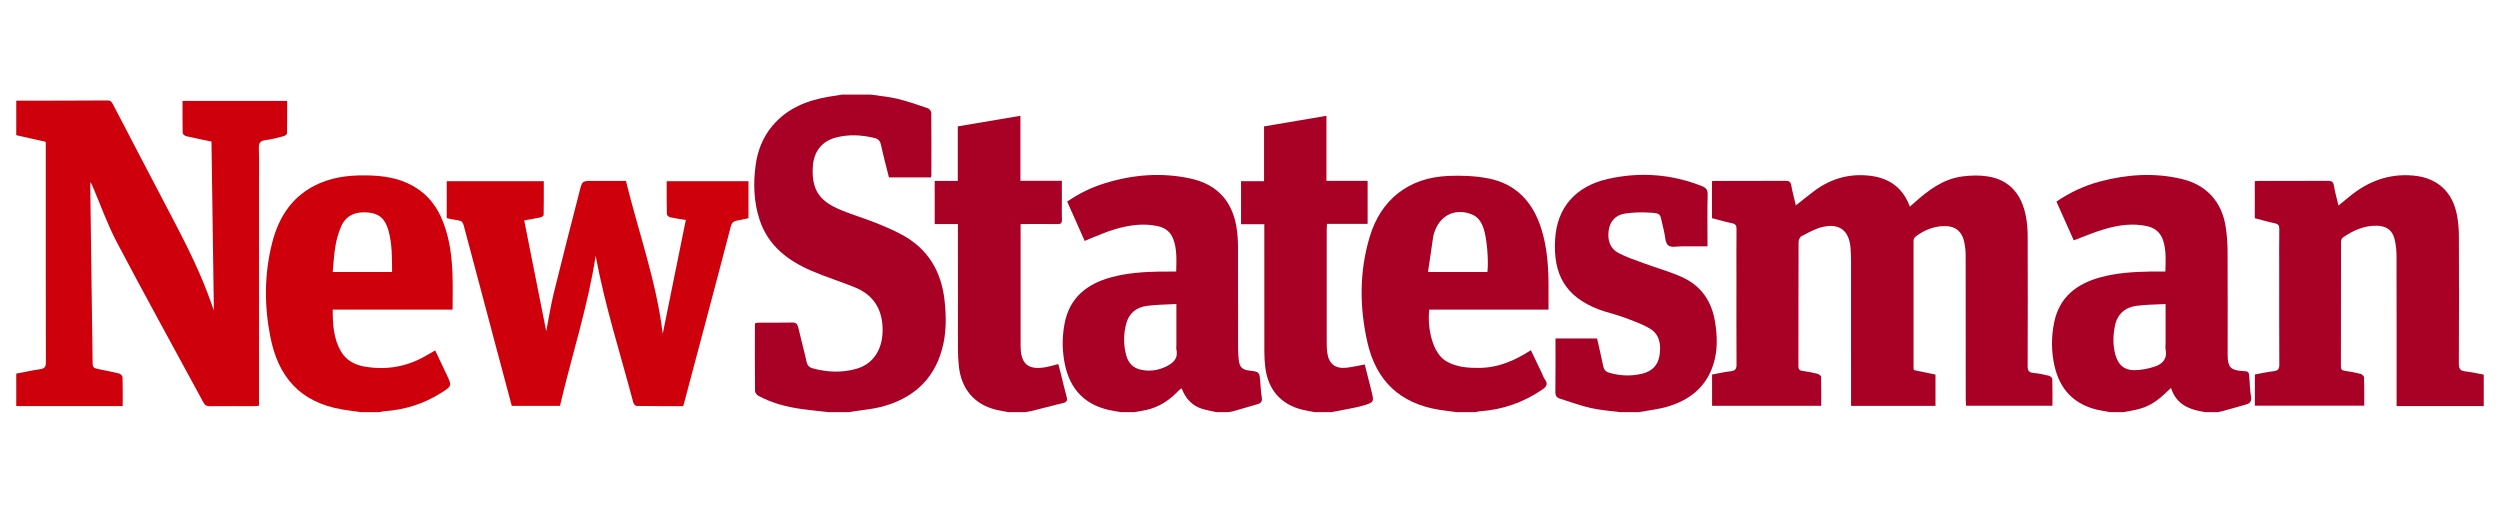
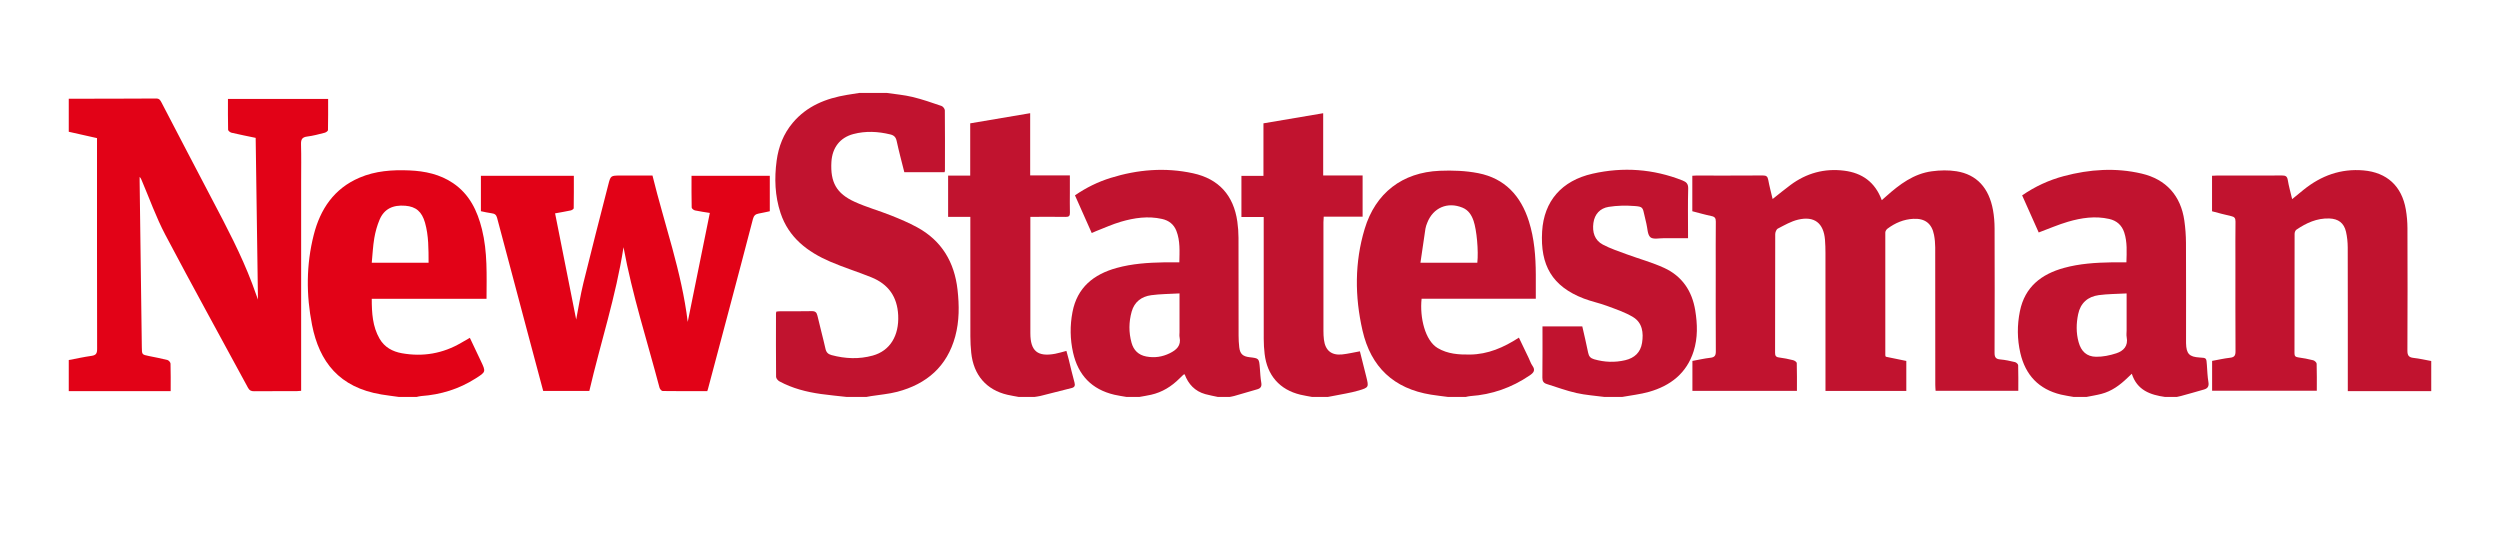
- <svg xmlns="http://www.w3.org/2000/svg" version="1.1" x="0" y="0" width="740" height="150" viewBox="0, 0, 740, 150">
+ <svg xmlns="http://www.w3.org/2000/svg" version="1.1" x="0" y="0" width="740" height="160" viewBox="0, 0, 740, 160">
  <g id="Layer_1">
-     <path d="M4.811,29.802 C13.819,29.788 22.826,29.793 31.833,29.732 C32.811,29.726 33.114,30.256 33.467,30.934 C38.711,40.988 43.937,51.05 49.216,61.084 C53.659,69.529 58.11,77.966 61.498,86.911 C62.164,88.669 62.782,90.445 63.306,91.89 C63.073,75.478 62.836,58.778 62.597,41.899 C60.182,41.395 57.649,40.899 55.137,40.311 C54.719,40.213 54.084,39.723 54.076,39.401 C53.996,36.26 54.028,33.117 54.028,29.868 L84.996,29.868 C84.996,33.128 85.023,36.316 84.951,39.503 C84.945,39.789 84.34,40.213 83.947,40.313 C82.157,40.769 80.36,41.265 78.534,41.489 C76.916,41.687 76.574,42.423 76.619,43.935 C76.731,47.735 76.656,51.541 76.656,55.344 L76.656,117.949 L76.656,120.1 C76.05,120.146 75.615,120.206 75.18,120.208 C70.826,120.214 66.472,120.19 62.119,120.23 C61.225,120.239 60.688,120.015 60.236,119.177 C51.705,103.401 43.016,87.709 34.653,71.845 C31.799,66.432 29.747,60.596 27.331,54.953 C27.194,54.632 27.077,54.303 26.721,53.975 C26.721,54.414 26.715,54.855 26.721,55.294 C26.948,72.4 27.179,89.505 27.399,106.61 C27.429,108.901 27.404,108.898 29.609,109.35 C31.517,109.741 33.437,110.089 35.32,110.576 C35.722,110.68 36.263,111.295 36.275,111.689 C36.358,114.436 36.319,117.186 36.319,120.198 L4.811,120.198 L4.811,110.588 C7.158,110.146 9.494,109.629 11.856,109.292 C13.213,109.099 13.584,108.56 13.581,107.179 C13.529,86.043 13.545,64.906 13.545,43.77 L13.545,41.976 C10.532,41.299 7.672,40.655 4.811,40.013 z" fill="#CE000C" />
-     <path d="M245.367,122 C242.694,121.699 240.014,121.459 237.351,121.085 C232.874,120.456 228.525,119.339 224.518,117.177 C224.046,116.922 223.491,116.263 223.486,115.786 C223.422,109.234 223.447,102.681 223.456,96.128 C223.456,95.987 223.523,95.847 223.585,95.605 C224.009,95.569 224.441,95.503 224.874,95.502 C228.075,95.493 231.278,95.546 234.477,95.47 C235.596,95.444 236.032,95.827 236.276,96.894 C237.053,100.303 237.991,103.674 238.751,107.085 C239.005,108.229 239.569,108.773 240.646,109.061 C244.886,110.195 249.139,110.374 253.384,109.2 C258.743,107.719 261.54,103.02 261.234,96.735 C260.955,90.986 258.173,87.126 252.952,85.012 C248.743,83.308 244.383,81.966 240.217,80.168 C233.207,77.143 227.391,72.751 224.861,65.118 C223.113,59.844 222.93,54.423 223.657,48.959 C224.235,44.61 225.782,40.639 228.629,37.249 C233.02,32.021 238.918,29.691 245.446,28.606 C246.719,28.394 247.996,28.201 249.271,28 L257.68,28 C260.338,28.4 263.038,28.622 265.64,29.247 C268.687,29.979 271.662,31.022 274.632,32.037 C275.09,32.193 275.653,32.92 275.658,33.389 C275.722,39.591 275.696,45.795 275.688,51.999 C275.688,52.139 275.625,52.279 275.571,52.505 L263.127,52.505 C262.342,49.356 261.468,46.146 260.771,42.897 C260.511,41.687 259.961,41.119 258.805,40.837 C254.998,39.907 251.181,39.716 247.381,40.72 C243.223,41.818 240.834,44.95 240.588,49.382 C240.243,55.625 242.135,59.113 247.828,61.693 C251.455,63.336 255.332,64.418 259.04,65.892 C261.773,66.979 264.5,68.133 267.079,69.536 C274.711,73.687 278.625,80.34 279.581,88.844 C280.126,93.692 280.16,98.534 278.869,103.289 C276.344,112.588 270.031,118.011 260.948,120.403 C258.307,121.098 255.538,121.304 252.828,121.738 C252.342,121.816 251.859,121.912 251.374,122 z" fill="#A90025" />
-     <path d="M735.188,120.198 L709.392,120.198 L709.392,118.306 C709.392,104.145 709.409,89.984 709.369,75.822 C709.364,74.187 709.199,72.517 708.835,70.925 C708.214,68.207 706.46,66.911 703.665,66.819 C699.837,66.693 696.554,68.21 693.489,70.297 C693.165,70.519 692.944,71.128 692.943,71.558 C692.914,83.868 692.924,96.178 692.907,108.488 C692.906,109.285 693.161,109.634 693.987,109.749 C695.569,109.972 697.149,110.26 698.695,110.655 C699.128,110.765 699.747,111.337 699.76,111.715 C699.851,114.46 699.809,117.21 699.809,120.086 L667.442,120.086 L667.442,110.849 C669.273,110.518 671.122,110.087 672.996,109.878 C674.33,109.73 674.685,109.18 674.677,107.878 C674.623,98.671 674.648,89.463 674.647,80.256 C674.647,76.102 674.611,71.949 674.672,67.796 C674.687,66.743 674.367,66.306 673.33,66.088 C671.337,65.671 669.377,65.097 667.418,64.592 L667.418,53.618 C667.92,53.594 668.356,53.554 668.792,53.554 C675.547,53.55 682.303,53.573 689.058,53.529 C690.143,53.522 690.645,53.775 690.835,54.936 C691.148,56.843 691.687,58.712 692.187,60.837 C693.487,59.775 694.619,58.837 695.763,57.916 C701.166,53.568 707.261,51.35 714.259,51.96 C721.47,52.59 726.081,56.803 727.327,64.015 C727.657,65.926 727.826,67.889 727.832,69.829 C727.876,82.439 727.884,95.05 727.819,107.66 C727.811,109.17 728.244,109.767 729.734,109.929 C731.565,110.127 733.371,110.558 735.188,110.888 z" fill="#A90025" />
-     <path d="M641.012,89.994 C637.964,90.165 635.155,90.147 632.4,90.52 C629.013,90.979 626.749,92.952 626.029,96.403 C625.429,99.278 625.376,102.168 626.159,105.023 C626.943,107.881 628.648,109.535 631.575,109.574 C633.663,109.602 635.835,109.154 637.833,108.501 C640.062,107.772 641.552,106.228 641.032,103.524 C640.902,102.849 641.012,102.127 641.012,101.426 z M624.671,122 C623.351,121.759 622.015,121.58 620.712,121.267 C613.849,119.614 609.726,115.227 608.155,108.422 C607.165,104.13 607.145,99.785 608.023,95.47 C609.551,87.964 614.646,84.031 621.662,82.1 C626.473,80.777 631.409,80.471 636.366,80.383 C637.853,80.357 639.339,80.379 640.948,80.379 C641.034,77.166 641.243,74.128 640.282,71.174 C639.542,68.898 637.959,67.491 635.619,66.964 C631.293,65.988 627.04,66.616 622.892,67.83 C619.886,68.71 616.994,69.976 613.833,71.15 C612.181,67.446 610.464,63.6 608.712,59.675 C612.727,56.917 617.011,54.94 621.631,53.714 C629.578,51.605 637.615,51.061 645.666,52.946 C653.234,54.717 657.769,59.798 658.857,67.48 C659.178,69.749 659.349,72.058 659.361,74.35 C659.414,84.407 659.384,94.463 659.384,104.52 C659.384,104.819 659.378,105.12 659.386,105.42 C659.47,108.657 660.389,109.617 663.578,109.802 C665.697,109.924 665.678,109.925 665.823,112.076 C665.944,113.871 666.011,115.68 666.306,117.45 C666.514,118.7 666.065,119.361 664.983,119.681 C662.599,120.386 660.199,121.039 657.803,121.705 C657.376,121.824 656.938,121.903 656.505,122 L652.901,122 C648.314,121.349 644.246,119.924 642.615,114.821 C642.065,115.342 641.669,115.71 641.281,116.085 C638.959,118.328 636.406,120.215 633.229,121.047 C631.7,121.447 630.128,121.687 628.575,122 z" fill="#A90025" />
-     <path d="M348.21,89.988 C345.114,90.166 342.263,90.158 339.466,90.539 C336.492,90.944 334.264,92.578 333.415,95.618 C332.525,98.806 332.491,102.035 333.375,105.232 C334.013,107.542 335.498,109.025 337.911,109.487 C340.452,109.974 342.88,109.624 345.19,108.485 C347.243,107.474 348.789,106.145 348.224,103.509 C348.122,103.031 348.21,102.513 348.21,102.013 z M331.859,122 C330.587,121.773 329.3,121.605 328.043,121.309 C321.059,119.66 316.871,115.251 315.303,108.292 C314.366,104.135 314.322,99.946 315.114,95.781 C316.567,88.143 321.665,84.069 328.815,82.103 C333.578,80.794 338.464,80.475 343.372,80.386 C344.91,80.357 346.45,80.381 348.156,80.381 C348.214,76.981 348.453,73.744 347.237,70.638 C346.449,68.622 344.907,67.439 342.812,66.967 C338.486,65.993 334.236,66.618 330.085,67.83 C327.461,68.596 324.95,69.753 322.391,70.741 C321.985,70.897 321.593,71.09 321.072,71.32 C319.328,67.402 317.627,63.581 315.885,59.669 C319.336,57.29 322.994,55.498 326.921,54.276 C335.284,51.675 343.798,50.978 352.385,52.847 C360.364,54.583 364.925,59.676 366.081,67.771 C366.321,69.448 366.44,71.156 366.445,72.85 C366.479,82.907 366.455,92.965 366.471,103.023 C366.473,104.219 366.539,105.423 366.674,106.612 C366.907,108.672 367.764,109.468 369.852,109.71 C372.805,110.051 372.8,110.052 373.049,113.113 C373.171,114.608 373.223,116.117 373.487,117.588 C373.688,118.709 373.3,119.314 372.312,119.61 C369.928,120.325 367.535,121.009 365.142,121.692 C364.669,121.826 364.177,121.899 363.693,122 L360.089,122 C358.786,121.713 357.466,121.485 356.182,121.128 C352.97,120.231 350.933,118.043 349.798,114.993 C349.591,115.059 349.473,115.063 349.408,115.124 C349.007,115.496 348.611,115.875 348.225,116.263 C345.745,118.752 342.86,120.542 339.406,121.322 C338.202,121.594 336.978,121.776 335.763,122 z" fill="#A90025" />
-     <path d="M440.278,80.512 C440.678,76.819 440.081,70.403 439.13,67.593 C438.514,65.771 437.551,64.238 435.696,63.476 C431.076,61.578 426.623,63.481 424.809,68.118 C424.574,68.72 424.333,69.341 424.236,69.975 C423.703,73.442 423.214,76.915 422.692,80.512 z M431.265,122 C429.492,121.764 427.713,121.57 425.949,121.286 C414.447,119.432 407.365,112.748 404.783,101.462 C402.379,90.961 402.327,80.414 405.453,70.033 C408.783,58.979 417.048,52.561 428.65,52.077 C432.611,51.911 436.686,52.056 440.562,52.814 C448.793,54.424 453.748,59.846 456.225,67.703 C457.913,73.057 458.328,78.575 458.356,84.142 C458.37,86.584 458.358,89.026 458.358,91.639 L423.051,91.639 C422.431,97.481 424.147,104.582 428.011,106.877 C431.14,108.735 434.529,108.929 438,108.891 C443.546,108.829 448.403,106.722 453.133,103.661 C454.178,105.835 455.183,107.924 456.184,110.016 C456.55,110.782 456.805,111.626 457.29,112.306 C458.317,113.745 457.717,114.498 456.443,115.361 C450.89,119.124 444.806,121.273 438.115,121.73 C437.63,121.762 437.152,121.907 436.671,122 z" fill="#A90025" />
-     <path d="M116.056,80.509 C116.039,76.256 116.087,72.152 114.962,68.16 C113.985,64.697 112.143,63.155 108.874,62.885 C104.989,62.565 102.316,63.89 100.919,67.16 C100.143,68.978 99.604,70.941 99.27,72.892 C98.846,75.372 98.739,77.905 98.486,80.509 z M106.92,122 C105.105,121.746 103.284,121.53 101.476,121.231 C88.449,119.075 82.28,111.166 80.023,99.729 C78.193,90.456 78.211,81.12 80.545,71.911 C82.57,63.919 86.824,57.571 94.691,54.209 C99.631,52.098 104.84,51.737 110.141,51.965 C114.969,52.173 119.561,53.151 123.624,55.895 C128.697,59.322 131.135,64.439 132.555,70.162 C134.297,77.183 133.991,84.334 133.968,91.65 L98.484,91.65 C98.492,96.05 98.722,100.213 100.9,103.984 C102.431,106.635 104.911,107.976 107.837,108.493 C114.333,109.64 120.457,108.585 126.167,105.242 C126.986,104.762 127.813,104.294 128.812,103.72 C129.942,106.105 131.059,108.471 132.184,110.833 C133.811,114.248 133.808,114.237 130.551,116.306 C125.419,119.566 119.799,121.292 113.755,121.721 C113.275,121.755 112.802,121.905 112.326,122 z" fill="#CE000C" />
-     <path d="M479.616,122 C476.703,121.61 473.744,121.422 470.888,120.775 C467.787,120.072 464.782,118.946 461.737,117.996 C460.777,117.696 460.373,117.136 460.388,116.025 C460.46,110.78 460.42,105.534 460.42,100.18 L472.73,100.18 C473.338,102.886 473.997,105.601 474.542,108.339 C474.764,109.457 475.286,110.031 476.389,110.349 C479.587,111.271 482.784,111.394 486.017,110.63 C488.879,109.954 490.741,108.224 491.205,105.289 C491.699,102.161 491.33,99.048 488.412,97.292 C485.925,95.797 483.085,94.856 480.339,93.836 C478.003,92.968 475.526,92.471 473.201,91.577 C463.401,87.81 459.694,81.288 460.311,70.84 C460.867,61.454 466.354,55.135 475.911,52.973 C485.338,50.84 494.68,51.492 503.742,55.081 C504.919,55.546 505.509,56.133 505.468,57.584 C505.338,62.134 505.42,66.689 505.42,71.242 C505.42,71.735 505.419,72.228 505.419,72.923 C502.863,72.923 500.425,72.941 497.987,72.916 C496.545,72.902 494.636,73.359 493.787,72.624 C492.861,71.823 492.911,69.888 492.549,68.444 C492.342,67.62 492.151,66.792 491.971,65.962 C491.414,63.388 491.434,63.159 488.887,62.97 C486.23,62.772 483.492,62.812 480.868,63.235 C478.253,63.657 476.534,65.455 476.164,68.218 C475.789,71.022 476.503,73.534 479.099,74.903 C481.419,76.127 483.951,76.963 486.424,77.877 C490.303,79.311 494.338,80.393 498.078,82.12 C503.587,84.663 506.674,89.236 507.649,95.24 C508.337,99.487 508.463,103.724 507.151,107.861 C504.99,114.673 499.994,118.535 493.366,120.419 C490.654,121.19 487.807,121.487 485.022,122 z" fill="#A90025" />
-     <path d="M298.524,122 C297.357,121.778 296.182,121.596 295.026,121.328 C288.51,119.823 284.532,115.234 283.817,108.35 C283.642,106.662 283.554,104.958 283.551,103.261 C283.528,91.604 283.539,79.947 283.539,68.29 L283.539,66.326 L276.669,66.326 L276.669,53.566 L283.502,53.566 L283.502,37.409 C289.689,36.361 295.775,35.331 302.04,34.27 L302.04,53.512 L314.31,53.512 C314.31,55.373 314.31,57.062 314.31,58.751 C314.309,60.852 314.267,62.954 314.325,65.054 C314.352,66.046 313.998,66.35 313.024,66.334 C309.973,66.284 306.92,66.316 303.869,66.316 L302.096,66.316 L302.096,68.097 C302.096,79.504 302.093,90.911 302.098,102.319 C302.1,107.799 304.322,109.65 309.737,108.655 C310.862,108.447 311.961,108.092 313.241,107.76 C313.476,108.622 313.736,109.515 313.962,110.417 C314.555,112.791 315.076,115.186 315.745,117.539 C316.016,118.494 315.757,119.005 314.898,119.229 C311.675,120.071 308.444,120.881 305.212,121.682 C304.596,121.835 303.957,121.896 303.329,122 z" fill="#A90025" />
-     <path d="M389.22,122 C388.006,121.769 386.778,121.588 385.577,121.298 C379.178,119.756 375.302,115.348 374.521,108.687 C374.341,107.152 374.25,105.597 374.247,104.051 C374.226,92.145 374.236,80.24 374.236,68.334 L374.236,66.365 L367.35,66.365 L367.35,53.642 L374.158,53.642 L374.158,37.408 C380.345,36.36 386.379,35.339 392.625,34.281 L392.625,53.528 L404.814,53.528 L404.814,66.266 L392.791,66.266 C392.755,66.942 392.703,67.468 392.703,67.995 C392.699,79.2 392.696,90.406 392.706,101.611 C392.707,102.51 392.745,103.415 392.856,104.305 C393.272,107.621 395.185,109.204 398.503,108.851 C400.278,108.662 402.028,108.239 403.974,107.888 C404.603,110.388 405.292,113.085 405.959,115.788 C406.733,118.923 406.768,119.072 403.645,119.996 C401.027,120.771 398.293,121.153 395.61,121.704 C395.084,121.813 394.554,121.902 394.026,122 z" fill="#A90025" />
-     <path d="M506.744,64.582 L506.744,53.614 C507.148,53.591 507.485,53.554 507.822,53.554 C514.729,53.551 521.636,53.576 528.542,53.525 C529.606,53.517 530.024,53.823 530.214,54.874 C530.568,56.823 531.089,58.742 531.57,60.805 C533.527,59.265 535.292,57.801 537.134,56.44 C542.057,52.8 547.578,51.278 553.67,52.041 C559.25,52.739 563.245,55.57 565.32,61.16 C565.844,60.698 566.27,60.326 566.693,59.95 C570.808,56.282 575.175,52.979 580.823,52.228 C583.319,51.897 585.95,51.829 588.425,52.226 C594.678,53.23 598.459,57.371 599.699,64.214 C600.036,66.073 600.185,67.99 600.191,69.882 C600.233,82.695 600.235,95.508 600.183,108.321 C600.177,109.696 600.531,110.283 601.947,110.4 C603.484,110.528 605.012,110.864 606.515,111.228 C606.906,111.322 607.469,111.846 607.48,112.188 C607.561,114.781 607.525,117.379 607.525,120.093 L581.956,120.093 C581.923,119.5 581.859,118.875 581.858,118.252 C581.852,104.087 581.862,89.923 581.837,75.758 C581.834,74.466 581.714,73.154 581.469,71.886 C580.788,68.357 578.664,66.757 575.098,66.928 C572.095,67.072 569.464,68.2 567.089,69.965 C566.747,70.22 566.409,70.753 566.408,71.158 C566.382,83.82 566.398,96.483 566.411,109.145 C566.411,109.238 566.472,109.33 566.553,109.56 C568.616,109.984 570.753,110.423 572.903,110.865 L572.903,120.134 L547.913,120.134 L547.913,118.163 C547.913,104.599 547.917,91.036 547.907,77.472 C547.905,76.122 547.871,74.769 547.763,73.424 C547.349,68.258 544.493,65.989 539.448,67.184 C537.262,67.701 535.219,68.899 533.192,69.945 C532.735,70.18 532.379,71.07 532.376,71.66 C532.33,83.872 532.348,96.084 532.329,108.297 C532.328,109.186 532.53,109.662 533.524,109.784 C535.008,109.968 536.484,110.275 537.937,110.636 C538.366,110.743 539.027,111.198 539.036,111.51 C539.122,114.348 539.086,117.188 539.086,120.12 L506.773,120.12 L506.773,110.863 C508.602,110.531 510.45,110.094 512.324,109.887 C513.663,109.739 514.021,109.191 514.012,107.883 C513.957,99.375 513.985,90.867 513.985,82.358 C513.985,77.503 513.957,72.648 514.008,67.793 C514.019,66.75 513.716,66.291 512.667,66.074 C510.673,65.66 508.712,65.087 506.744,64.582" fill="#A90025" />
-     <path d="M132.229,64.573 L132.229,53.634 L160.961,53.634 C160.961,57.002 160.981,60.335 160.92,63.667 C160.916,63.903 160.346,64.259 159.991,64.336 C158.388,64.681 156.768,64.945 155.163,65.236 C157.377,76.378 159.566,87.398 161.686,98.072 C162.373,94.537 162.973,90.608 163.915,86.762 C166.397,76.624 169.017,66.519 171.605,56.407 C172.338,53.542 172.375,53.552 175.403,53.552 C178.651,53.552 181.899,53.552 185.273,53.552 C188.974,68.632 194.277,83.233 196.171,98.799 C198.458,87.516 200.709,76.416 203.002,65.107 C201.507,64.865 199.943,64.662 198.409,64.327 C198.008,64.241 197.398,63.752 197.39,63.435 C197.315,60.197 197.344,56.957 197.344,53.636 L221.543,53.636 L221.543,64.582 C220.432,64.817 219.282,65.092 218.12,65.296 C217.138,65.468 216.604,65.928 216.336,66.959 C213.926,76.241 211.465,85.509 209.01,94.779 C206.823,103.033 204.623,111.284 202.428,119.536 C202.379,119.72 202.31,119.9 202.209,120.206 C197.599,120.206 193.004,120.228 188.41,120.16 C188.074,120.155 187.555,119.544 187.446,119.129 C183.643,104.699 179.032,90.473 176.318,75.7 C173.999,90.79 169.212,105.27 165.753,120.132 L151.484,120.132 C149.849,114.009 148.214,107.897 146.584,101.784 C143.459,90.065 140.329,78.347 137.231,66.621 C136.986,65.695 136.504,65.327 135.588,65.217 C134.462,65.082 133.355,64.796 132.229,64.573" fill="#CE000C" />
+     <path d="M20.352,29.225 C28.976,29.212 37.6,29.216 46.223,29.159 C47.16,29.152 47.45,29.66 47.788,30.309 C52.809,39.935 57.812,49.569 62.867,59.176 C67.12,67.261 71.383,75.34 74.626,83.904 C75.263,85.588 75.856,87.288 76.357,88.671 C76.134,72.957 75.908,56.969 75.678,40.807 C73.366,40.325 70.941,39.85 68.536,39.287 C68.136,39.193 67.528,38.724 67.52,38.416 C67.444,35.409 67.474,32.4 67.474,29.288 L97.125,29.288 C97.125,32.41 97.15,35.463 97.081,38.513 C97.075,38.787 96.496,39.193 96.12,39.289 C94.406,39.725 92.686,40.2 90.937,40.415 C89.388,40.605 89.06,41.309 89.103,42.757 C89.211,46.395 89.139,50.039 89.139,53.68 L89.139,113.621 L89.139,115.681 C88.559,115.725 88.143,115.783 87.726,115.784 C83.558,115.79 79.389,115.767 75.221,115.805 C74.364,115.814 73.851,115.599 73.417,114.797 C65.25,99.692 56.931,84.668 48.924,69.479 C46.191,64.297 44.226,58.709 41.913,53.306 C41.782,52.999 41.67,52.684 41.329,52.369 C41.329,52.79 41.324,53.212 41.33,53.633 C41.547,70.01 41.768,86.387 41.979,102.764 C42.007,104.958 41.983,104.955 44.094,105.388 C45.921,105.763 47.759,106.096 49.562,106.562 C49.947,106.661 50.465,107.25 50.476,107.627 C50.556,110.257 50.519,112.891 50.519,115.775 L20.352,115.775 L20.352,106.573 C22.599,106.15 24.836,105.656 27.097,105.333 C28.396,105.148 28.751,104.632 28.748,103.31 C28.699,83.073 28.714,62.836 28.714,42.599 L28.714,40.881 C25.829,40.233 23.091,39.617 20.352,39.002 z" fill="#E20217" />
+     <path d="M250.671,117.5 C248.112,117.212 245.545,116.982 242.996,116.624 C238.709,116.021 234.546,114.952 230.709,112.882 C230.257,112.638 229.726,112.007 229.721,111.55 C229.66,105.277 229.684,99.003 229.693,92.729 C229.693,92.594 229.757,92.46 229.816,92.228 C230.221,92.194 230.635,92.13 231.049,92.129 C234.115,92.121 237.181,92.172 240.245,92.099 C241.316,92.074 241.733,92.441 241.966,93.463 C242.711,96.726 243.609,99.953 244.336,103.22 C244.58,104.315 245.119,104.835 246.151,105.112 C250.21,106.198 254.283,106.368 258.346,105.245 C263.477,103.826 266.155,99.327 265.863,93.31 C265.596,87.805 262.932,84.11 257.933,82.086 C253.903,80.454 249.729,79.169 245.74,77.448 C239.028,74.552 233.46,70.347 231.037,63.039 C229.364,57.989 229.189,52.798 229.884,47.568 C230.438,43.404 231.92,39.601 234.645,36.356 C238.849,31.35 244.496,29.119 250.746,28.08 C251.965,27.877 253.188,27.693 254.409,27.5 L262.46,27.5 C265.004,27.883 267.59,28.095 270.082,28.694 C272.998,29.395 275.847,30.393 278.691,31.365 C279.129,31.515 279.668,32.211 279.672,32.66 C279.734,38.598 279.71,44.538 279.701,50.477 C279.701,50.612 279.641,50.746 279.59,50.962 L267.675,50.962 C266.923,47.947 266.086,44.874 265.419,41.763 C265.171,40.604 264.644,40.06 263.537,39.791 C259.892,38.901 256.237,38.718 252.599,39.678 C248.618,40.73 246.331,43.728 246.095,47.972 C245.765,53.95 247.576,57.289 253.027,59.76 C256.499,61.333 260.212,62.368 263.762,63.78 C266.378,64.82 268.99,65.926 271.459,67.268 C278.766,71.242 282.513,77.613 283.429,85.755 C283.951,90.396 283.983,95.033 282.747,99.585 C280.33,108.489 274.285,113.681 265.589,115.971 C263.061,116.636 260.409,116.834 257.814,117.249 C257.349,117.324 256.886,117.416 256.422,117.5 z" fill="#C1132F" />
+     <path d="M719.648,115.775 L694.949,115.775 L694.949,113.963 C694.949,100.405 694.966,86.846 694.928,73.287 C694.923,71.721 694.765,70.122 694.416,68.598 C693.821,65.996 692.142,64.755 689.466,64.667 C685.801,64.547 682.658,65.998 679.724,67.997 C679.413,68.21 679.201,68.793 679.201,69.205 C679.172,80.99 679.182,92.777 679.166,104.563 C679.165,105.326 679.409,105.66 680.2,105.771 C681.715,105.983 683.227,106.259 684.708,106.637 C685.122,106.743 685.715,107.291 685.727,107.652 C685.814,110.281 685.774,112.913 685.774,115.667 L654.784,115.667 L654.784,106.823 C656.538,106.506 658.308,106.093 660.102,105.894 C661.38,105.752 661.719,105.225 661.712,103.979 C661.66,95.163 661.684,86.348 661.683,77.532 C661.683,73.555 661.649,69.579 661.707,65.603 C661.722,64.594 661.415,64.175 660.422,63.967 C658.514,63.568 656.637,63.018 654.762,62.535 L654.762,52.028 C655.242,52.005 655.66,51.966 656.078,51.966 C662.545,51.963 669.013,51.985 675.481,51.942 C676.52,51.936 677,52.178 677.183,53.29 C677.482,55.115 677.998,56.905 678.476,58.94 C679.721,57.922 680.805,57.025 681.901,56.143 C687.074,51.98 692.909,49.856 699.609,50.441 C706.513,51.043 710.928,55.077 712.121,61.983 C712.437,63.812 712.599,65.692 712.605,67.549 C712.647,79.623 712.654,91.696 712.592,103.77 C712.584,105.216 713,105.788 714.426,105.942 C716.179,106.132 717.909,106.545 719.648,106.861 z" fill="#C1132F" />
+     <path d="M629.479,86.856 C626.561,87.019 623.872,87.002 621.234,87.359 C617.991,87.799 615.823,89.688 615.134,92.992 C614.56,95.744 614.509,98.512 615.259,101.246 C616.009,103.982 617.641,105.566 620.444,105.603 C622.443,105.63 624.523,105.2 626.436,104.575 C628.57,103.878 629.997,102.399 629.498,99.81 C629.374,99.164 629.479,98.472 629.479,97.802 z M613.834,117.5 C612.57,117.269 611.291,117.097 610.043,116.798 C603.472,115.216 599.524,111.015 598.021,104.5 C597.073,100.39 597.053,96.23 597.894,92.099 C599.357,84.912 604.235,81.147 610.953,79.298 C615.559,78.031 620.285,77.738 625.031,77.654 C626.454,77.629 627.878,77.65 629.418,77.65 C629.5,74.574 629.701,71.665 628.781,68.837 C628.072,66.658 626.556,65.311 624.316,64.805 C620.174,63.871 616.102,64.473 612.13,65.636 C609.253,66.478 606.483,67.69 603.457,68.813 C601.875,65.267 600.231,61.585 598.554,57.827 C602.398,55.186 606.5,53.294 610.923,52.12 C618.532,50.1 626.227,49.579 633.935,51.384 C641.181,53.08 645.523,57.945 646.565,65.3 C646.872,67.473 647.036,69.683 647.048,71.878 C647.098,81.506 647.069,91.135 647.069,100.763 C647.069,101.05 647.063,101.338 647.071,101.625 C647.151,104.725 648.032,105.644 651.085,105.821 C653.114,105.938 653.096,105.939 653.234,107.998 C653.35,109.716 653.414,111.449 653.697,113.143 C653.896,114.34 653.466,114.973 652.43,115.279 C650.148,115.954 647.85,116.579 645.556,117.217 C645.147,117.331 644.727,117.407 644.313,117.5 L640.862,117.5 C636.47,116.877 632.576,115.513 631.014,110.627 C630.487,111.125 630.108,111.477 629.737,111.836 C627.514,113.984 625.069,115.791 622.028,116.587 C620.563,116.971 619.058,117.2 617.572,117.5 z" fill="#C1132F" />
+     <path d="M349.137,86.85 C346.173,87.021 343.443,87.013 340.765,87.378 C337.918,87.765 335.784,89.33 334.972,92.24 C334.119,95.293 334.087,98.384 334.933,101.446 C335.544,103.657 336.966,105.077 339.276,105.519 C341.709,105.986 344.034,105.651 346.246,104.56 C348.211,103.592 349.692,102.32 349.151,99.795 C349.053,99.338 349.137,98.842 349.137,98.363 z M333.482,117.5 C332.264,117.283 331.032,117.122 329.829,116.838 C323.142,115.26 319.132,111.038 317.63,104.375 C316.734,100.395 316.691,96.384 317.45,92.396 C318.841,85.084 323.722,81.183 330.568,79.301 C335.128,78.048 339.806,77.742 344.505,77.656 C345.978,77.629 347.452,77.652 349.085,77.652 C349.142,74.397 349.37,71.297 348.206,68.323 C347.451,66.393 345.974,65.26 343.969,64.809 C339.827,63.877 335.758,64.475 331.783,65.635 C329.271,66.369 326.867,67.476 324.417,68.422 C324.028,68.572 323.653,68.756 323.155,68.976 C321.485,65.225 319.856,61.567 318.188,57.822 C321.492,55.544 324.995,53.828 328.754,52.658 C336.762,50.167 344.913,49.5 353.135,51.289 C360.774,52.952 365.141,57.828 366.248,65.578 C366.477,67.184 366.591,68.819 366.597,70.442 C366.629,80.071 366.606,89.701 366.621,99.33 C366.623,100.476 366.686,101.628 366.815,102.767 C367.039,104.739 367.86,105.501 369.859,105.733 C372.686,106.06 372.681,106.06 372.92,108.991 C373.036,110.422 373.086,111.867 373.339,113.276 C373.532,114.349 373.16,114.928 372.213,115.212 C369.931,115.896 367.64,116.551 365.349,117.205 C364.896,117.334 364.425,117.403 363.961,117.5 L360.511,117.5 C359.263,117.225 357.999,117.007 356.77,116.665 C353.694,115.806 351.744,113.712 350.658,110.791 C350.46,110.855 350.347,110.858 350.284,110.916 C349.9,111.273 349.522,111.636 349.152,112.007 C346.778,114.39 344.015,116.104 340.708,116.851 C339.555,117.111 338.383,117.286 337.22,117.5 z" fill="#C1132F" />
+     <path d="M437.287,77.777 C437.671,74.241 437.099,68.098 436.189,65.408 C435.599,63.664 434.677,62.196 432.9,61.466 C428.477,59.649 424.214,61.471 422.477,65.911 C422.251,66.488 422.021,67.082 421.928,67.689 C421.418,71.008 420.949,74.334 420.449,77.777 z M428.658,117.5 C426.961,117.274 425.258,117.088 423.568,116.816 C412.556,115.041 405.775,108.642 403.303,97.836 C401.001,87.782 400.951,77.683 403.944,67.745 C407.133,57.16 415.046,51.016 426.154,50.552 C429.947,50.394 433.848,50.533 437.559,51.258 C445.44,52.8 450.185,57.991 452.556,65.514 C454.172,70.64 454.569,75.923 454.597,81.253 C454.609,83.591 454.598,85.929 454.598,88.431 L420.793,88.431 C420.2,94.025 421.843,100.823 425.542,103.02 C428.538,104.799 431.784,104.985 435.106,104.948 C440.416,104.89 445.067,102.872 449.596,99.941 C450.596,102.023 451.558,104.023 452.516,106.026 C452.867,106.759 453.111,107.567 453.576,108.218 C454.559,109.597 453.984,110.317 452.765,111.143 C447.448,114.746 441.623,116.804 435.217,117.241 C434.752,117.272 434.294,117.411 433.833,117.5 z" fill="#C1132F" />
+     <path d="M126.862,77.775 C126.846,73.703 126.892,69.773 125.815,65.951 C124.88,62.635 123.116,61.159 119.986,60.901 C116.266,60.594 113.707,61.862 112.37,64.994 C111.627,66.734 111.111,68.613 110.791,70.482 C110.385,72.856 110.282,75.282 110.04,77.775 z M118.116,117.5 C116.377,117.256 114.634,117.05 112.903,116.764 C100.43,114.7 94.523,107.127 92.363,96.176 C90.611,87.298 90.628,78.359 92.863,69.542 C94.801,61.891 98.875,55.813 106.407,52.594 C111.136,50.572 116.124,50.227 121.199,50.445 C125.822,50.644 130.218,51.58 134.108,54.208 C138.965,57.49 141.3,62.389 142.66,67.868 C144.328,74.59 144.034,81.437 144.012,88.442 L110.039,88.442 C110.046,92.654 110.266,96.64 112.352,100.251 C113.818,102.789 116.192,104.072 118.993,104.567 C125.212,105.666 131.077,104.656 136.543,101.455 C137.328,100.995 138.119,100.547 139.076,99.997 C140.158,102.281 141.227,104.546 142.304,106.808 C143.862,110.078 143.859,110.067 140.74,112.048 C135.827,115.17 130.446,116.822 124.66,117.233 C124.2,117.266 123.747,117.409 123.291,117.5 z" fill="#E20217" />
+     <path d="M474.952,117.5 C472.163,117.126 469.329,116.947 466.595,116.327 C463.626,115.654 460.748,114.575 457.833,113.666 C456.915,113.379 456.527,112.842 456.542,111.779 C456.611,106.757 456.573,101.735 456.573,96.609 L468.358,96.609 C468.941,99.199 469.571,101.799 470.093,104.421 C470.306,105.49 470.806,106.04 471.862,106.345 C474.924,107.227 477.985,107.346 481.08,106.614 C483.821,105.966 485.603,104.31 486.047,101.5 C486.52,98.505 486.167,95.525 483.373,93.844 C480.992,92.412 478.273,91.511 475.644,90.534 C473.407,89.703 471.036,89.227 468.81,88.372 C459.427,84.765 455.877,78.52 456.468,68.517 C457,59.53 462.254,53.48 471.404,51.41 C480.43,49.368 489.374,49.992 498.051,53.428 C499.178,53.874 499.743,54.436 499.704,55.825 C499.579,60.181 499.657,64.543 499.657,68.902 C499.657,69.374 499.657,69.846 499.657,70.511 C497.209,70.511 494.875,70.528 492.541,70.505 C491.16,70.491 489.333,70.929 488.519,70.225 C487.633,69.458 487.681,67.605 487.334,66.223 C487.136,65.434 486.953,64.641 486.781,63.846 C486.247,61.382 486.267,61.163 483.828,60.982 C481.284,60.792 478.663,60.83 476.15,61.235 C473.646,61.639 472.001,63.361 471.647,66.006 C471.287,68.691 471.971,71.096 474.457,72.408 C476.678,73.579 479.102,74.379 481.47,75.255 C485.184,76.627 489.047,77.663 492.628,79.317 C497.902,81.752 500.858,86.13 501.791,91.879 C502.451,95.945 502.571,100.002 501.315,103.962 C499.246,110.485 494.463,114.183 488.116,115.987 C485.519,116.725 482.794,117.009 480.127,117.5 z" fill="#C1132F" />
+     <path d="M301.566,117.5 C300.449,117.287 299.323,117.113 298.217,116.857 C291.978,115.415 288.169,111.021 287.485,104.431 C287.317,102.815 287.233,101.183 287.23,99.559 C287.208,88.397 287.219,77.236 287.219,66.075 L287.219,64.195 L280.641,64.195 L280.641,51.978 L287.183,51.978 L287.183,36.509 C293.107,35.505 298.933,34.519 304.932,33.503 L304.932,51.926 L316.68,51.926 C316.68,53.708 316.68,55.325 316.68,56.942 C316.679,58.954 316.639,60.967 316.694,62.977 C316.72,63.927 316.381,64.218 315.449,64.203 C312.527,64.155 309.605,64.185 306.683,64.185 L304.986,64.185 L304.986,65.891 C304.986,76.812 304.983,87.734 304.988,98.656 C304.99,103.903 307.117,105.676 312.301,104.722 C313.379,104.524 314.431,104.184 315.657,103.866 C315.881,104.691 316.13,105.546 316.346,106.41 C316.914,108.683 317.413,110.975 318.053,113.229 C318.313,114.143 318.065,114.633 317.243,114.847 C314.157,115.653 311.064,116.428 307.969,117.196 C307.379,117.342 306.768,117.401 306.166,117.5 z" fill="#C1132F" />
+     <path d="M388.403,117.5 C387.239,117.279 386.064,117.105 384.915,116.828 C378.787,115.351 375.077,111.131 374.329,104.754 C374.156,103.284 374.069,101.795 374.067,100.315 C374.046,88.916 374.056,77.517 374.056,66.118 L374.056,64.232 L367.462,64.232 L367.462,52.051 L373.982,52.051 L373.982,36.508 C379.905,35.505 385.682,34.526 391.662,33.514 L391.662,51.941 L403.332,51.941 L403.332,64.138 L391.821,64.138 C391.787,64.785 391.737,65.289 391.737,65.793 C391.733,76.522 391.73,87.251 391.74,97.979 C391.74,98.839 391.777,99.705 391.884,100.558 C392.282,103.733 394.114,105.248 397.29,104.91 C398.989,104.73 400.665,104.324 402.529,103.988 C403.131,106.382 403.79,108.964 404.429,111.552 C405.17,114.554 405.203,114.697 402.213,115.581 C399.707,116.323 397.089,116.689 394.52,117.217 C394.017,117.32 393.509,117.406 393.003,117.5 z" fill="#C1132F" />
+     <path d="M500.925,62.525 L500.925,52.024 C501.312,52.002 501.635,51.967 501.957,51.966 C508.57,51.963 515.183,51.988 521.796,51.939 C522.814,51.931 523.214,52.224 523.397,53.23 C523.735,55.096 524.234,56.934 524.695,58.909 C526.568,57.435 528.258,56.033 530.021,54.73 C534.736,51.245 540.021,49.787 545.854,50.518 C551.197,51.186 555.022,53.897 557.008,59.249 C557.51,58.807 557.918,58.451 558.323,58.09 C562.263,54.579 566.444,51.416 571.852,50.697 C574.242,50.38 576.76,50.315 579.13,50.696 C585.117,51.656 588.737,55.621 589.924,62.173 C590.247,63.953 590.39,65.789 590.396,67.6 C590.436,79.867 590.437,92.135 590.388,104.403 C590.382,105.72 590.721,106.281 592.077,106.394 C593.548,106.516 595.011,106.838 596.45,107.186 C596.825,107.276 597.364,107.778 597.374,108.106 C597.452,110.589 597.417,113.075 597.417,115.674 L572.937,115.674 C572.905,115.106 572.843,114.508 572.843,113.911 C572.837,100.349 572.847,86.788 572.822,73.226 C572.82,71.988 572.705,70.732 572.47,69.518 C571.819,66.14 569.785,64.608 566.37,64.772 C563.495,64.909 560.976,65.989 558.703,67.679 C558.374,67.923 558.051,68.434 558.05,68.821 C558.025,80.945 558.04,93.069 558.053,105.192 C558.053,105.281 558.111,105.369 558.189,105.589 C560.164,105.995 562.21,106.416 564.269,106.839 L564.269,115.713 L540.342,115.713 L540.342,113.827 C540.342,100.84 540.346,87.853 540.336,74.867 C540.335,73.575 540.302,72.279 540.199,70.991 C539.802,66.045 537.068,63.872 532.237,65.017 C530.145,65.512 528.188,66.659 526.247,67.66 C525.81,67.885 525.469,68.737 525.466,69.302 C525.422,80.994 525.44,92.687 525.422,104.38 C525.42,105.231 525.613,105.687 526.565,105.804 C527.987,105.979 529.399,106.274 530.791,106.62 C531.202,106.722 531.834,107.158 531.843,107.457 C531.925,110.173 531.891,112.893 531.891,115.7 L500.953,115.7 L500.953,106.837 C502.704,106.518 504.474,106.101 506.268,105.902 C507.55,105.761 507.892,105.236 507.884,103.984 C507.831,95.838 507.858,87.692 507.858,79.545 C507.858,74.896 507.831,70.248 507.88,65.6 C507.891,64.601 507.6,64.162 506.596,63.954 C504.687,63.558 502.809,63.009 500.925,62.525" fill="#C1132F" />
+     <path d="M142.348,62.517 L142.348,52.044 L169.857,52.044 C169.857,55.267 169.876,58.459 169.817,61.649 C169.813,61.875 169.268,62.216 168.928,62.29 C167.393,62.62 165.842,62.873 164.305,63.152 C166.425,73.819 168.521,84.37 170.551,94.59 C171.208,91.205 171.783,87.444 172.685,83.762 C175.061,74.055 177.57,64.38 180.048,54.698 C180.75,51.955 180.785,51.964 183.684,51.964 C186.794,51.965 189.904,51.964 193.135,51.964 C196.678,66.403 201.755,80.383 203.568,95.286 C205.758,84.484 207.914,73.856 210.109,63.028 C208.677,62.796 207.18,62.602 205.711,62.282 C205.327,62.198 204.743,61.73 204.736,61.427 C204.664,58.327 204.692,55.225 204.692,52.045 L227.86,52.045 L227.86,62.526 C226.797,62.75 225.696,63.014 224.583,63.209 C223.643,63.373 223.132,63.814 222.875,64.801 C220.568,73.688 218.212,82.562 215.86,91.437 C213.767,99.34 211.661,107.24 209.559,115.141 C209.512,115.317 209.446,115.489 209.349,115.782 C204.936,115.782 200.536,115.803 196.137,115.738 C195.816,115.734 195.319,115.149 195.215,114.751 C191.574,100.935 187.159,87.314 184.56,73.17 C182.34,87.618 177.757,101.482 174.444,115.711 L160.783,115.711 C159.217,109.849 157.652,103.997 156.091,98.145 C153.099,86.924 150.102,75.705 147.136,64.478 C146.902,63.591 146.441,63.238 145.563,63.133 C144.486,63.004 143.425,62.73 142.348,62.517" fill="#E20217" />
  </g>
</svg>
